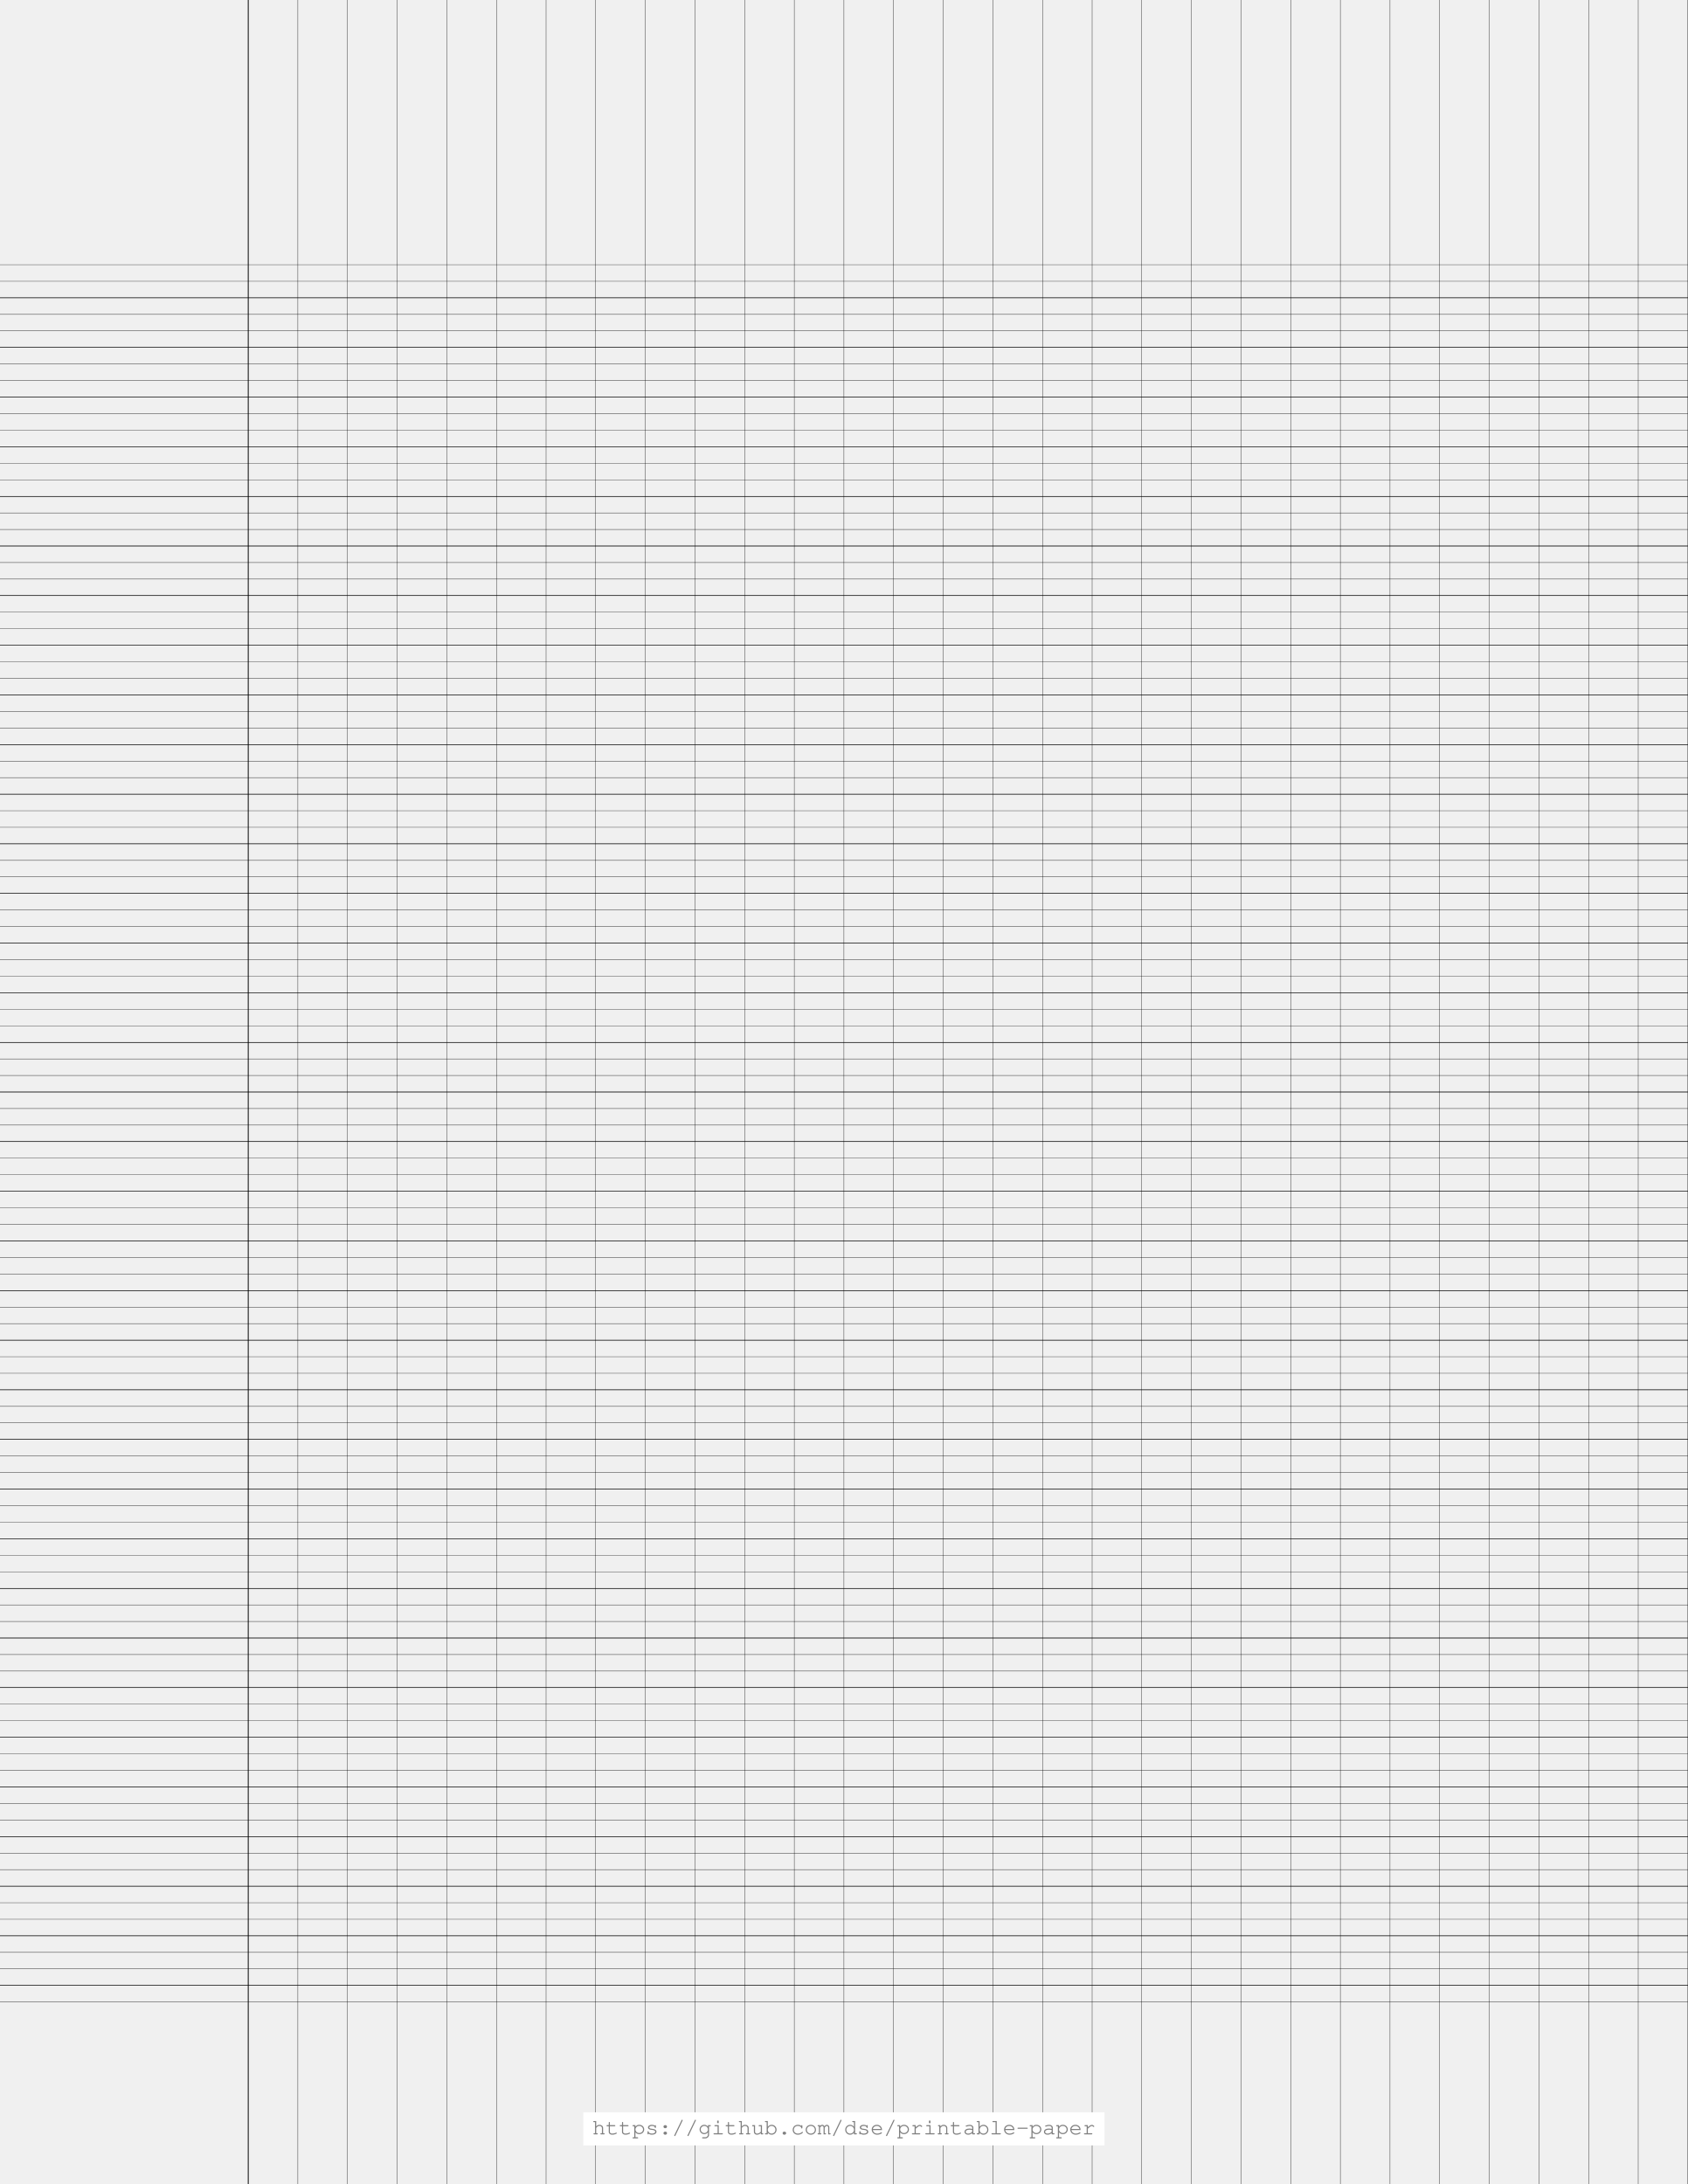
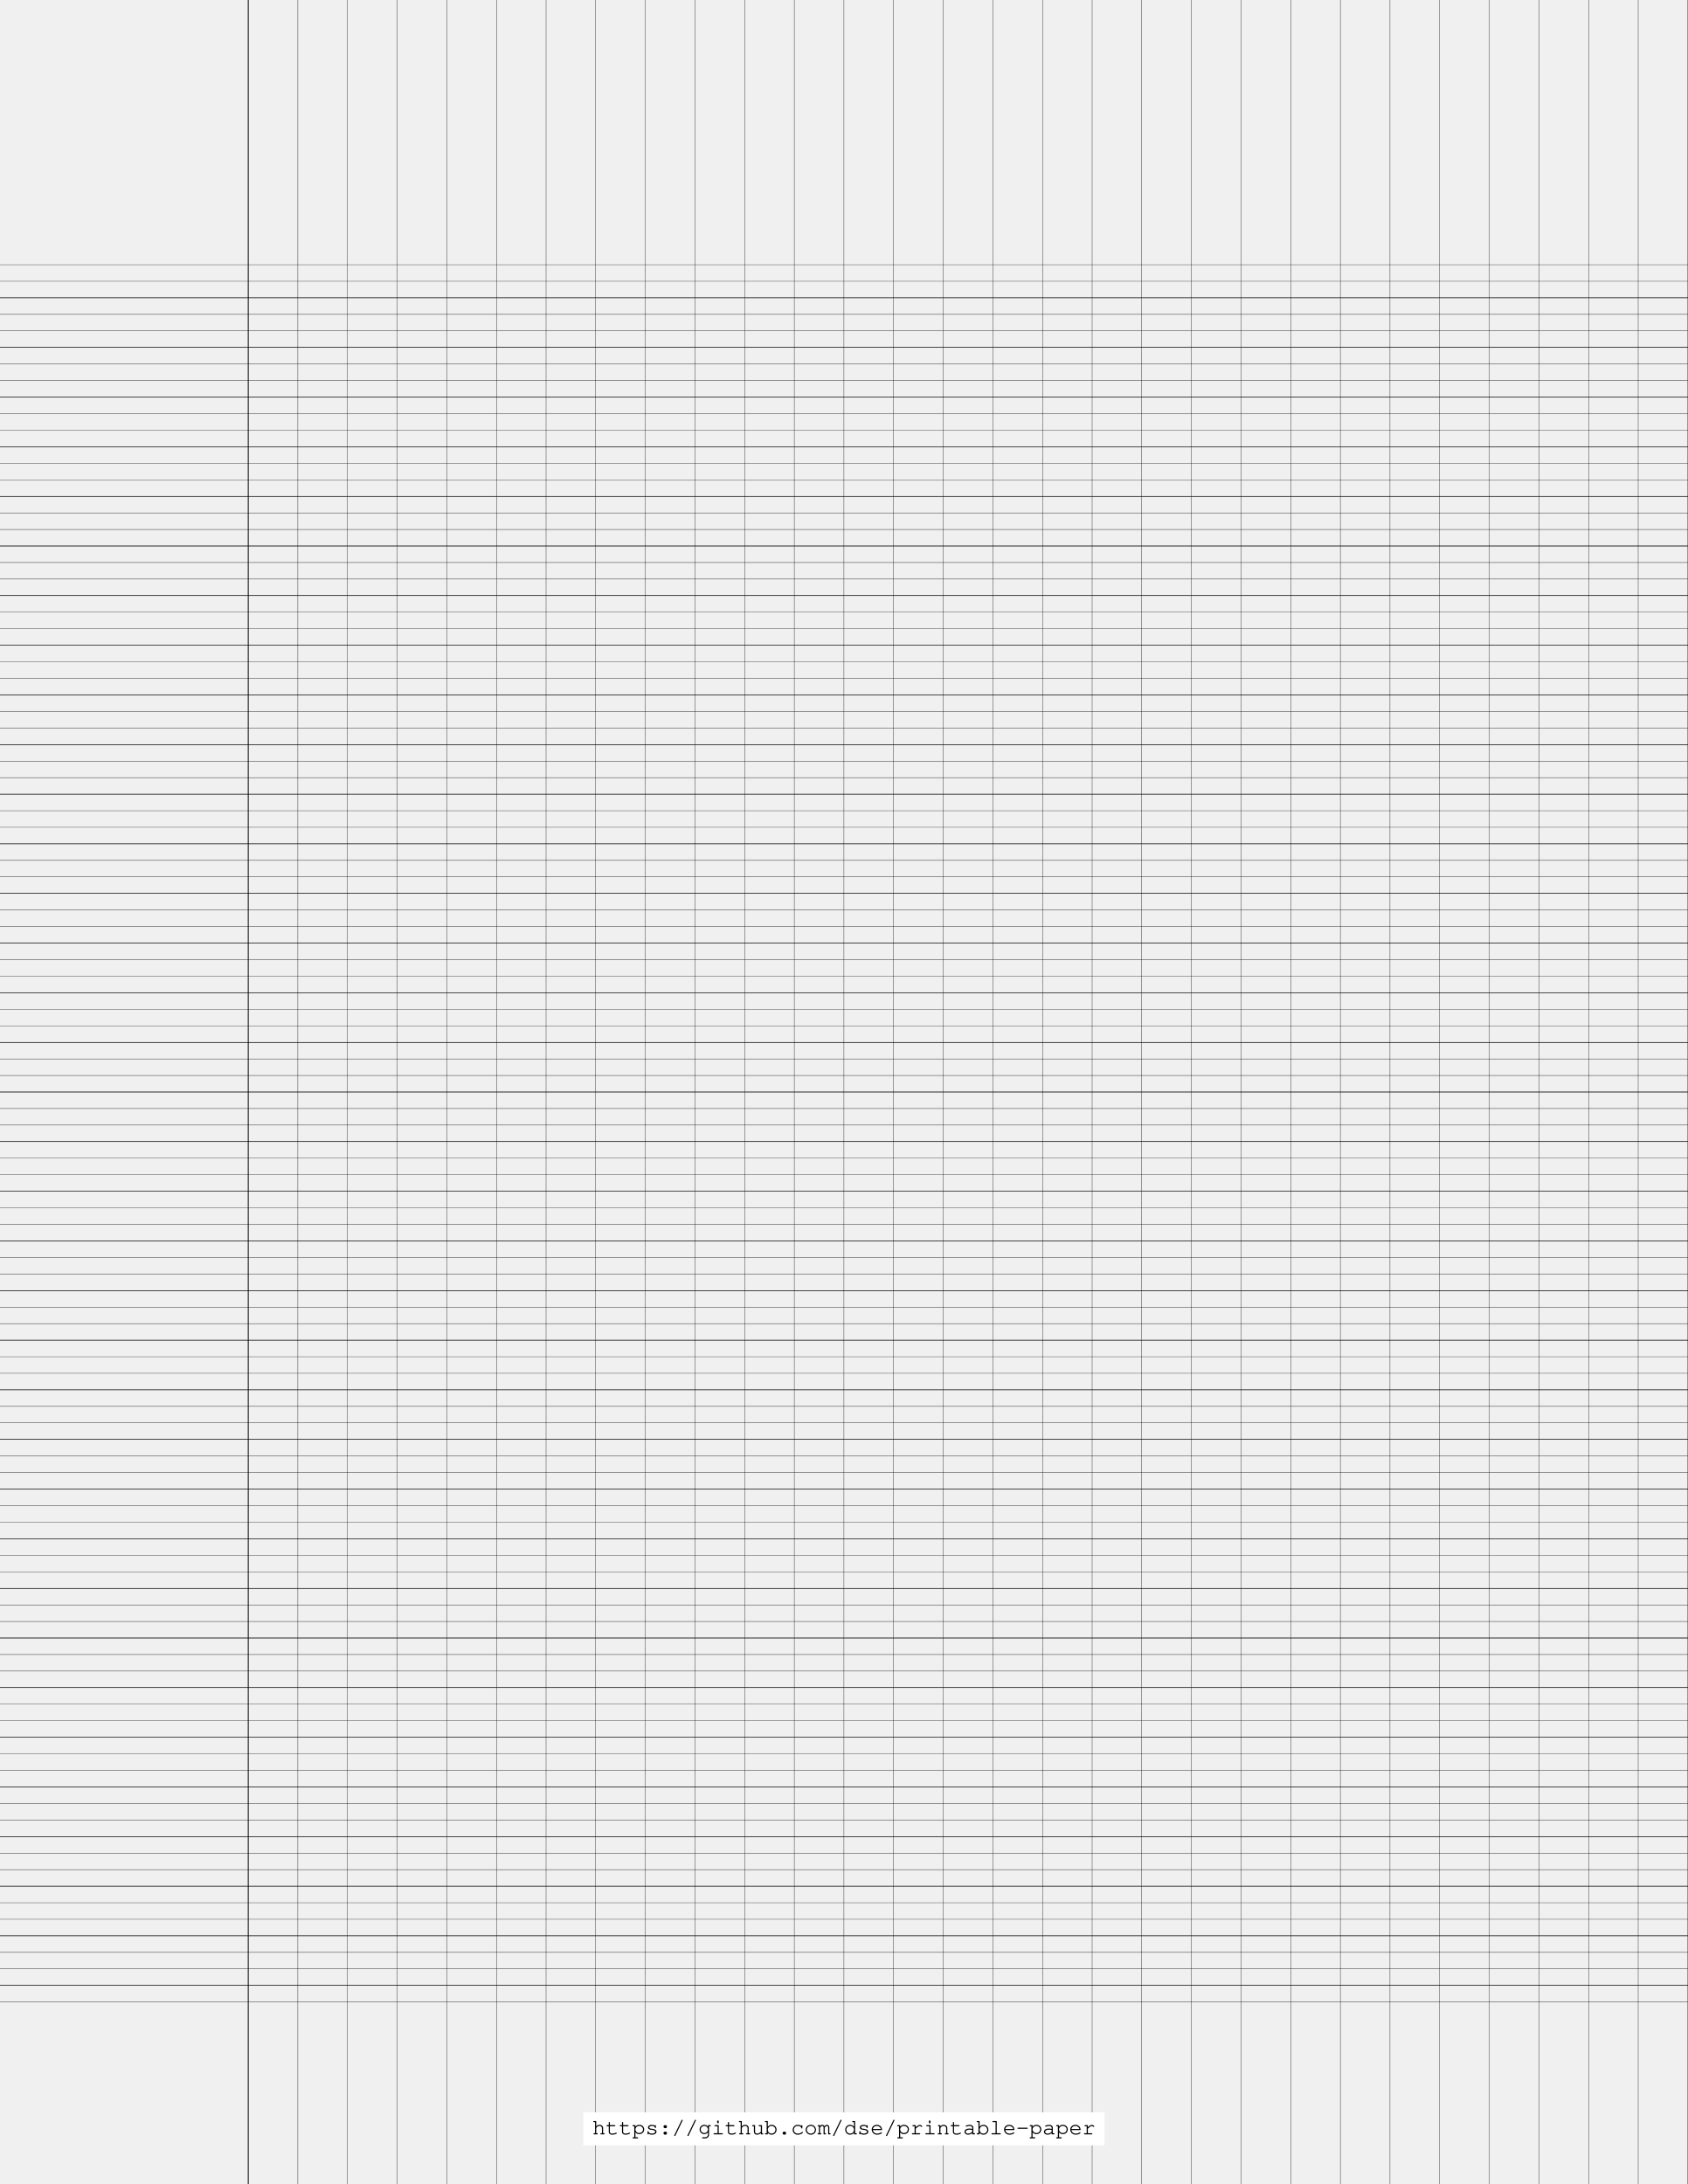
<svg xmlns="http://www.w3.org/2000/svg" width="612.000pt" height="792.000pt" viewBox="0.000 0.000 612.000 792.000">
  <style>
-         .line, .dot, .feint-line, .margin-line { stroke-linecap: round; }
+         .line, .dot, .major-line, .feint-line, .margin-line { stroke-linecap: round; }
        .stroke-linecap-butt { stroke-linecap: butt; }
        .rectangle { fill: #ffffff; }


-         .line        { stroke-width: 0.17px; opacity: 1; }
-         .feint-line  { stroke-width: 0.12px; opacity: 1; }
-         .dot         { stroke-width: 0.96px; opacity: 1; }
-         .margin-line { stroke-width: 0.24px; opacity: 1; }
+         .line        { stroke-width: 0.17px; opacity:  1; }
+         .major-line  { stroke-width: 0.24px; opacity: 1; }
+         .feint-line  { stroke-width: 0.12px; opacity:  1; }
+         .dot         { stroke-width: 0.96px; opacity:  1; }
+         .margin-line { stroke-width: 0.24px; opacity:  1; }
        .line        { stroke: #000000; }
+         .major-line  { stroke: #000000; }
        .feint-line  { stroke: #000000; }
        .dot         { stroke: #000000; }
        .margin-line { stroke: #000000; }
  </style>
  <defs />
  <g id="grid">
    <line x1="0.000" x2="612.000" y1="96.000" y2="96.000" class="feint-line" />
    <line x1="0.000" x2="612.000" y1="102.000" y2="102.000" class="feint-line" />
    <line x1="0.000" x2="612.000" y1="108.000" y2="108.000" class="feint-line" />
    <line x1="0.000" x2="612.000" y1="114.000" y2="114.000" class="feint-line" />
    <line x1="0.000" x2="612.000" y1="120.000" y2="120.000" class="feint-line" />
    <line x1="0.000" x2="612.000" y1="126.000" y2="126.000" class="feint-line" />
    <line x1="0.000" x2="612.000" y1="132.000" y2="132.000" class="feint-line" />
    <line x1="0.000" x2="612.000" y1="138.000" y2="138.000" class="feint-line" />
    <line x1="0.000" x2="612.000" y1="144.000" y2="144.000" class="feint-line" />
    <line x1="0.000" x2="612.000" y1="150.000" y2="150.000" class="feint-line" />
    <line x1="0.000" x2="612.000" y1="156.000" y2="156.000" class="feint-line" />
    <line x1="0.000" x2="612.000" y1="162.000" y2="162.000" class="feint-line" />
    <line x1="0.000" x2="612.000" y1="168.000" y2="168.000" class="feint-line" />
    <line x1="0.000" x2="612.000" y1="174.000" y2="174.000" class="feint-line" />
    <line x1="0.000" x2="612.000" y1="180.000" y2="180.000" class="feint-line" />
    <line x1="0.000" x2="612.000" y1="186.000" y2="186.000" class="feint-line" />
    <line x1="0.000" x2="612.000" y1="192.000" y2="192.000" class="feint-line" />
    <line x1="0.000" x2="612.000" y1="198.000" y2="198.000" class="feint-line" />
    <line x1="0.000" x2="612.000" y1="204.000" y2="204.000" class="feint-line" />
    <line x1="0.000" x2="612.000" y1="210.000" y2="210.000" class="feint-line" />
    <line x1="0.000" x2="612.000" y1="216.000" y2="216.000" class="feint-line" />
    <line x1="0.000" x2="612.000" y1="222.000" y2="222.000" class="feint-line" />
    <line x1="0.000" x2="612.000" y1="228.000" y2="228.000" class="feint-line" />
    <line x1="0.000" x2="612.000" y1="234.000" y2="234.000" class="feint-line" />
    <line x1="0.000" x2="612.000" y1="240.000" y2="240.000" class="feint-line" />
    <line x1="0.000" x2="612.000" y1="246.000" y2="246.000" class="feint-line" />
    <line x1="0.000" x2="612.000" y1="252.000" y2="252.000" class="feint-line" />
    <line x1="0.000" x2="612.000" y1="258.000" y2="258.000" class="feint-line" />
    <line x1="0.000" x2="612.000" y1="264.000" y2="264.000" class="feint-line" />
    <line x1="0.000" x2="612.000" y1="270.000" y2="270.000" class="feint-line" />
    <line x1="0.000" x2="612.000" y1="276.000" y2="276.000" class="feint-line" />
    <line x1="0.000" x2="612.000" y1="282.000" y2="282.000" class="feint-line" />
    <line x1="0.000" x2="612.000" y1="288.000" y2="288.000" class="feint-line" />
    <line x1="0.000" x2="612.000" y1="294.000" y2="294.000" class="feint-line" />
    <line x1="0.000" x2="612.000" y1="300.000" y2="300.000" class="feint-line" />
    <line x1="0.000" x2="612.000" y1="306.000" y2="306.000" class="feint-line" />
    <line x1="0.000" x2="612.000" y1="312.000" y2="312.000" class="feint-line" />
    <line x1="0.000" x2="612.000" y1="318.000" y2="318.000" class="feint-line" />
    <line x1="0.000" x2="612.000" y1="324.000" y2="324.000" class="feint-line" />
    <line x1="0.000" x2="612.000" y1="330.000" y2="330.000" class="feint-line" />
    <line x1="0.000" x2="612.000" y1="336.000" y2="336.000" class="feint-line" />
    <line x1="0.000" x2="612.000" y1="342.000" y2="342.000" class="feint-line" />
    <line x1="0.000" x2="612.000" y1="348.000" y2="348.000" class="feint-line" />
    <line x1="0.000" x2="612.000" y1="354.000" y2="354.000" class="feint-line" />
    <line x1="0.000" x2="612.000" y1="360.000" y2="360.000" class="feint-line" />
    <line x1="0.000" x2="612.000" y1="366.000" y2="366.000" class="feint-line" />
    <line x1="0.000" x2="612.000" y1="372.000" y2="372.000" class="feint-line" />
    <line x1="0.000" x2="612.000" y1="378.000" y2="378.000" class="feint-line" />
    <line x1="0.000" x2="612.000" y1="384.000" y2="384.000" class="feint-line" />
    <line x1="0.000" x2="612.000" y1="390.000" y2="390.000" class="feint-line" />
    <line x1="0.000" x2="612.000" y1="396.000" y2="396.000" class="feint-line" />
    <line x1="0.000" x2="612.000" y1="402.000" y2="402.000" class="feint-line" />
    <line x1="0.000" x2="612.000" y1="408.000" y2="408.000" class="feint-line" />
    <line x1="0.000" x2="612.000" y1="414.000" y2="414.000" class="feint-line" />
    <line x1="0.000" x2="612.000" y1="420.000" y2="420.000" class="feint-line" />
    <line x1="0.000" x2="612.000" y1="426.000" y2="426.000" class="feint-line" />
    <line x1="0.000" x2="612.000" y1="432.000" y2="432.000" class="feint-line" />
    <line x1="0.000" x2="612.000" y1="438.000" y2="438.000" class="feint-line" />
    <line x1="0.000" x2="612.000" y1="444.000" y2="444.000" class="feint-line" />
    <line x1="0.000" x2="612.000" y1="450.000" y2="450.000" class="feint-line" />
    <line x1="0.000" x2="612.000" y1="456.000" y2="456.000" class="feint-line" />
    <line x1="0.000" x2="612.000" y1="462.000" y2="462.000" class="feint-line" />
    <line x1="0.000" x2="612.000" y1="468.000" y2="468.000" class="feint-line" />
    <line x1="0.000" x2="612.000" y1="474.000" y2="474.000" class="feint-line" />
    <line x1="0.000" x2="612.000" y1="480.000" y2="480.000" class="feint-line" />
    <line x1="0.000" x2="612.000" y1="486.000" y2="486.000" class="feint-line" />
    <line x1="0.000" x2="612.000" y1="492.000" y2="492.000" class="feint-line" />
    <line x1="0.000" x2="612.000" y1="498.000" y2="498.000" class="feint-line" />
    <line x1="0.000" x2="612.000" y1="504.000" y2="504.000" class="feint-line" />
    <line x1="0.000" x2="612.000" y1="510.000" y2="510.000" class="feint-line" />
    <line x1="0.000" x2="612.000" y1="516.000" y2="516.000" class="feint-line" />
    <line x1="0.000" x2="612.000" y1="522.000" y2="522.000" class="feint-line" />
    <line x1="0.000" x2="612.000" y1="528.000" y2="528.000" class="feint-line" />
    <line x1="0.000" x2="612.000" y1="534.000" y2="534.000" class="feint-line" />
    <line x1="0.000" x2="612.000" y1="540.000" y2="540.000" class="feint-line" />
    <line x1="0.000" x2="612.000" y1="546.000" y2="546.000" class="feint-line" />
    <line x1="0.000" x2="612.000" y1="552.000" y2="552.000" class="feint-line" />
    <line x1="0.000" x2="612.000" y1="558.000" y2="558.000" class="feint-line" />
    <line x1="0.000" x2="612.000" y1="564.000" y2="564.000" class="feint-line" />
    <line x1="0.000" x2="612.000" y1="570.000" y2="570.000" class="feint-line" />
    <line x1="0.000" x2="612.000" y1="576.000" y2="576.000" class="feint-line" />
    <line x1="0.000" x2="612.000" y1="582.000" y2="582.000" class="feint-line" />
    <line x1="0.000" x2="612.000" y1="588.000" y2="588.000" class="feint-line" />
    <line x1="0.000" x2="612.000" y1="594.000" y2="594.000" class="feint-line" />
    <line x1="0.000" x2="612.000" y1="600.000" y2="600.000" class="feint-line" />
    <line x1="0.000" x2="612.000" y1="606.000" y2="606.000" class="feint-line" />
    <line x1="0.000" x2="612.000" y1="612.000" y2="612.000" class="feint-line" />
    <line x1="0.000" x2="612.000" y1="618.000" y2="618.000" class="feint-line" />
    <line x1="0.000" x2="612.000" y1="624.000" y2="624.000" class="feint-line" />
    <line x1="0.000" x2="612.000" y1="630.000" y2="630.000" class="feint-line" />
    <line x1="0.000" x2="612.000" y1="636.000" y2="636.000" class="feint-line" />
    <line x1="0.000" x2="612.000" y1="642.000" y2="642.000" class="feint-line" />
    <line x1="0.000" x2="612.000" y1="648.000" y2="648.000" class="feint-line" />
    <line x1="0.000" x2="612.000" y1="654.000" y2="654.000" class="feint-line" />
    <line x1="0.000" x2="612.000" y1="660.000" y2="660.000" class="feint-line" />
    <line x1="0.000" x2="612.000" y1="666.000" y2="666.000" class="feint-line" />
    <line x1="0.000" x2="612.000" y1="672.000" y2="672.000" class="feint-line" />
    <line x1="0.000" x2="612.000" y1="678.000" y2="678.000" class="feint-line" />
    <line x1="0.000" x2="612.000" y1="684.000" y2="684.000" class="feint-line" />
    <line x1="0.000" x2="612.000" y1="690.000" y2="690.000" class="feint-line" />
    <line x1="0.000" x2="612.000" y1="696.000" y2="696.000" class="feint-line" />
    <line x1="0.000" x2="612.000" y1="702.000" y2="702.000" class="feint-line" />
    <line x1="0.000" x2="612.000" y1="708.000" y2="708.000" class="feint-line" />
    <line x1="0.000" x2="612.000" y1="714.000" y2="714.000" class="feint-line" />
    <line x1="0.000" x2="612.000" y1="720.000" y2="720.000" class="feint-line" />
    <line x1="0.000" x2="612.000" y1="726.000" y2="726.000" class="feint-line" />
    <line x1="90.000" x2="90.000" y1="0.000" y2="792.000" class="feint-line" />
    <line x1="108.000" x2="108.000" y1="0.000" y2="792.000" class="feint-line" />
    <line x1="126.000" x2="126.000" y1="0.000" y2="792.000" class="feint-line" />
    <line x1="144.000" x2="144.000" y1="0.000" y2="792.000" class="feint-line" />
    <line x1="162.000" x2="162.000" y1="0.000" y2="792.000" class="feint-line" />
    <line x1="180.000" x2="180.000" y1="0.000" y2="792.000" class="feint-line" />
    <line x1="198.000" x2="198.000" y1="0.000" y2="792.000" class="feint-line" />
    <line x1="216.000" x2="216.000" y1="0.000" y2="792.000" class="feint-line" />
    <line x1="234.000" x2="234.000" y1="0.000" y2="792.000" class="feint-line" />
    <line x1="252.000" x2="252.000" y1="0.000" y2="792.000" class="feint-line" />
    <line x1="270.000" x2="270.000" y1="0.000" y2="792.000" class="feint-line" />
    <line x1="288.000" x2="288.000" y1="0.000" y2="792.000" class="feint-line" />
    <line x1="306.000" x2="306.000" y1="0.000" y2="792.000" class="feint-line" />
    <line x1="324.000" x2="324.000" y1="0.000" y2="792.000" class="feint-line" />
    <line x1="342.000" x2="342.000" y1="0.000" y2="792.000" class="feint-line" />
    <line x1="360.000" x2="360.000" y1="0.000" y2="792.000" class="feint-line" />
    <line x1="378.000" x2="378.000" y1="0.000" y2="792.000" class="feint-line" />
    <line x1="396.000" x2="396.000" y1="0.000" y2="792.000" class="feint-line" />
    <line x1="414.000" x2="414.000" y1="0.000" y2="792.000" class="feint-line" />
    <line x1="432.000" x2="432.000" y1="0.000" y2="792.000" class="feint-line" />
    <line x1="450.000" x2="450.000" y1="0.000" y2="792.000" class="feint-line" />
    <line x1="468.000" x2="468.000" y1="0.000" y2="792.000" class="feint-line" />
    <line x1="486.000" x2="486.000" y1="0.000" y2="792.000" class="feint-line" />
    <line x1="504.000" x2="504.000" y1="0.000" y2="792.000" class="feint-line" />
    <line x1="522.000" x2="522.000" y1="0.000" y2="792.000" class="feint-line" />
    <line x1="540.000" x2="540.000" y1="0.000" y2="792.000" class="feint-line" />
    <line x1="558.000" x2="558.000" y1="0.000" y2="792.000" class="feint-line" />
    <line x1="576.000" x2="576.000" y1="0.000" y2="792.000" class="feint-line" />
    <line x1="594.000" x2="594.000" y1="0.000" y2="792.000" class="feint-line" />
    <line x1="612.000" x2="612.000" y1="0.000" y2="792.000" class="feint-line" />
  </g>
  <g id="lines">
    <line x1="0.000" x2="612.000" y1="108.000" y2="108.000" class="line" />
    <line x1="0.000" x2="612.000" y1="126.000" y2="126.000" class="line" />
    <line x1="0.000" x2="612.000" y1="144.000" y2="144.000" class="line" />
    <line x1="0.000" x2="612.000" y1="162.000" y2="162.000" class="line" />
    <line x1="0.000" x2="612.000" y1="180.000" y2="180.000" class="line" />
    <line x1="0.000" x2="612.000" y1="198.000" y2="198.000" class="line" />
    <line x1="0.000" x2="612.000" y1="216.000" y2="216.000" class="line" />
    <line x1="0.000" x2="612.000" y1="234.000" y2="234.000" class="line" />
    <line x1="0.000" x2="612.000" y1="252.000" y2="252.000" class="line" />
    <line x1="0.000" x2="612.000" y1="270.000" y2="270.000" class="line" />
    <line x1="0.000" x2="612.000" y1="288.000" y2="288.000" class="line" />
    <line x1="0.000" x2="612.000" y1="306.000" y2="306.000" class="line" />
    <line x1="0.000" x2="612.000" y1="324.000" y2="324.000" class="line" />
    <line x1="0.000" x2="612.000" y1="342.000" y2="342.000" class="line" />
    <line x1="0.000" x2="612.000" y1="360.000" y2="360.000" class="line" />
    <line x1="0.000" x2="612.000" y1="378.000" y2="378.000" class="line" />
    <line x1="0.000" x2="612.000" y1="396.000" y2="396.000" class="line" />
    <line x1="0.000" x2="612.000" y1="414.000" y2="414.000" class="line" />
    <line x1="0.000" x2="612.000" y1="432.000" y2="432.000" class="line" />
    <line x1="0.000" x2="612.000" y1="450.000" y2="450.000" class="line" />
    <line x1="0.000" x2="612.000" y1="468.000" y2="468.000" class="line" />
    <line x1="0.000" x2="612.000" y1="486.000" y2="486.000" class="line" />
    <line x1="0.000" x2="612.000" y1="504.000" y2="504.000" class="line" />
    <line x1="0.000" x2="612.000" y1="522.000" y2="522.000" class="line" />
    <line x1="0.000" x2="612.000" y1="540.000" y2="540.000" class="line" />
    <line x1="0.000" x2="612.000" y1="558.000" y2="558.000" class="line" />
    <line x1="0.000" x2="612.000" y1="576.000" y2="576.000" class="line" />
    <line x1="0.000" x2="612.000" y1="594.000" y2="594.000" class="line" />
    <line x1="0.000" x2="612.000" y1="612.000" y2="612.000" class="line" />
    <line x1="0.000" x2="612.000" y1="630.000" y2="630.000" class="line" />
    <line x1="0.000" x2="612.000" y1="648.000" y2="648.000" class="line" />
    <line x1="0.000" x2="612.000" y1="666.000" y2="666.000" class="line" />
    <line x1="0.000" x2="612.000" y1="684.000" y2="684.000" class="line" />
    <line x1="0.000" x2="612.000" y1="702.000" y2="702.000" class="line" />
    <line x1="0.000" x2="612.000" y1="720.000" y2="720.000" class="line" />
  </g>
  <g id="margin-line">
    <line x1="90.000" x2="90.000" y1="0.000" y2="792.000" class="margin-line" />
  </g>
  <rect x="211.5" y="766" width="189" height="12" fill="#ffffff" stroke="none" stroke-width="0px" />
-   <text x="306" y="774" text-anchor="middle" fill="#808080" stroke="none" stroke-width="0" style="font-family: &quot;Courier&quot;, &quot;Courier New&quot;, monospace; font-size: 6pt;">https://github.com/dse/printable-paper</text>
+   <text x="306" y="774" text-anchor="middle" fill="#000000" stroke="none" stroke-width="0" style="font-family: &quot;Courier&quot;, &quot;Courier New&quot;, monospace; font-size: 6pt;">https://github.com/dse/printable-paper</text>
</svg>
